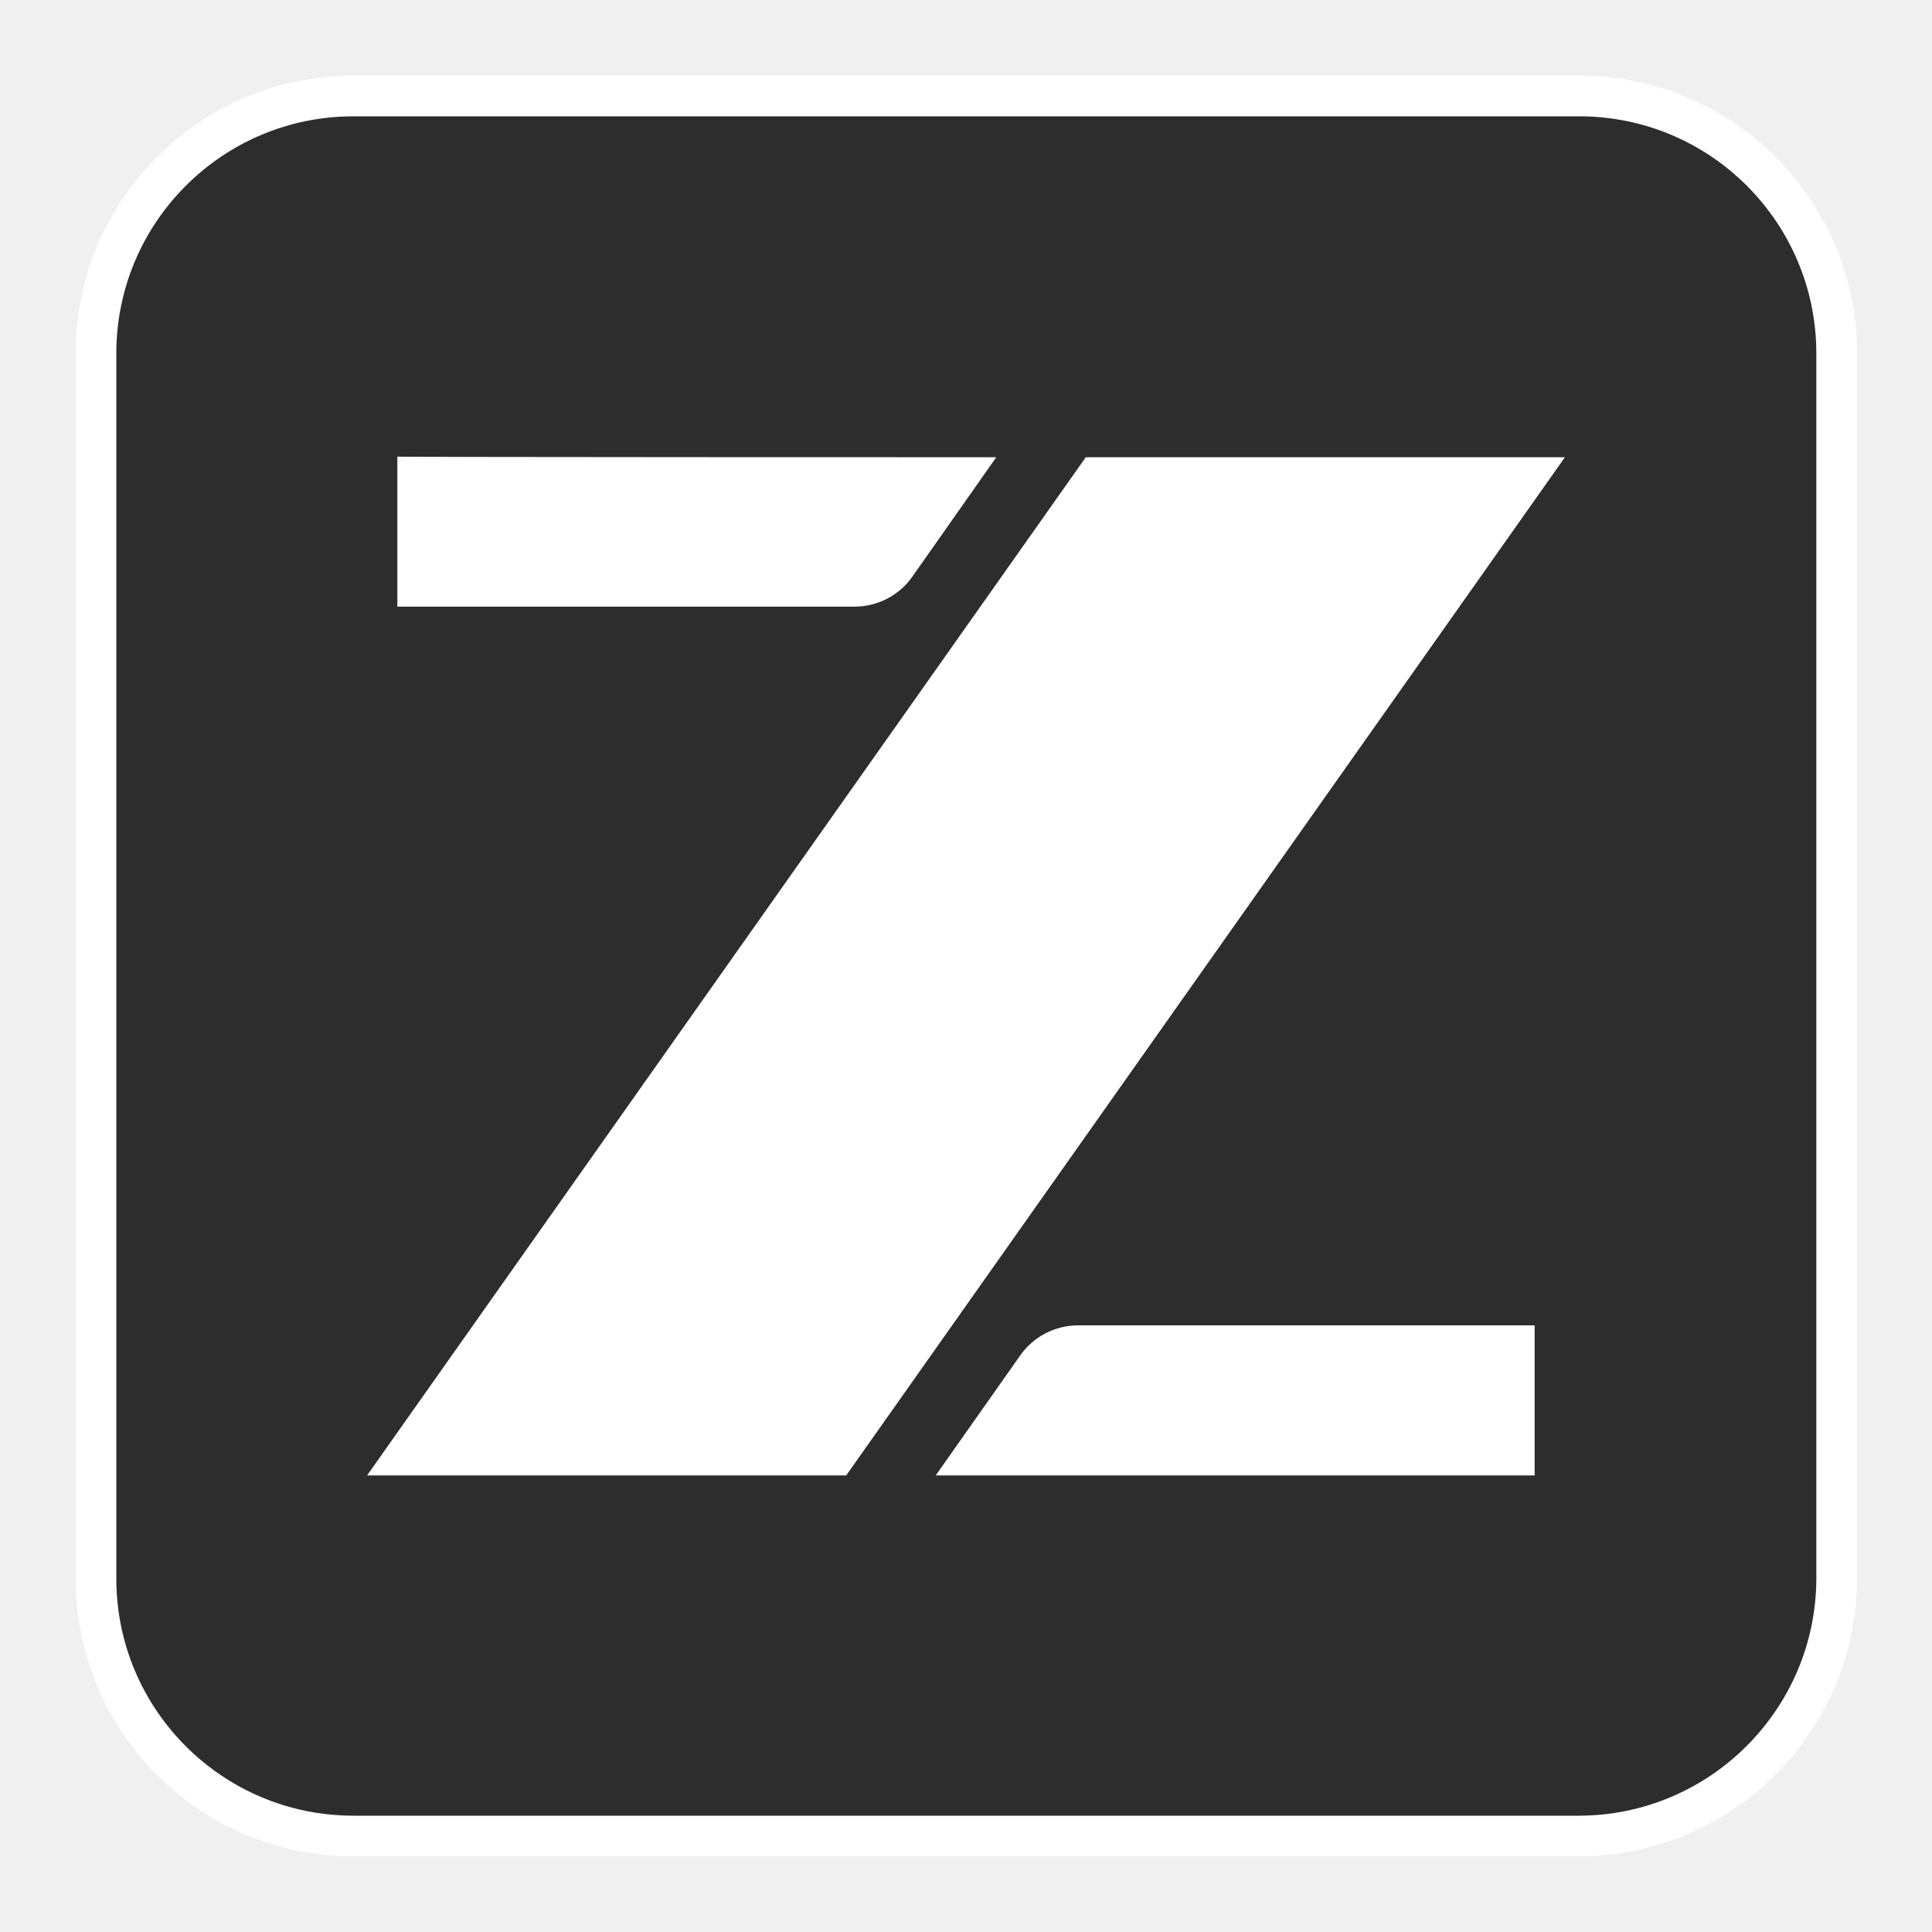
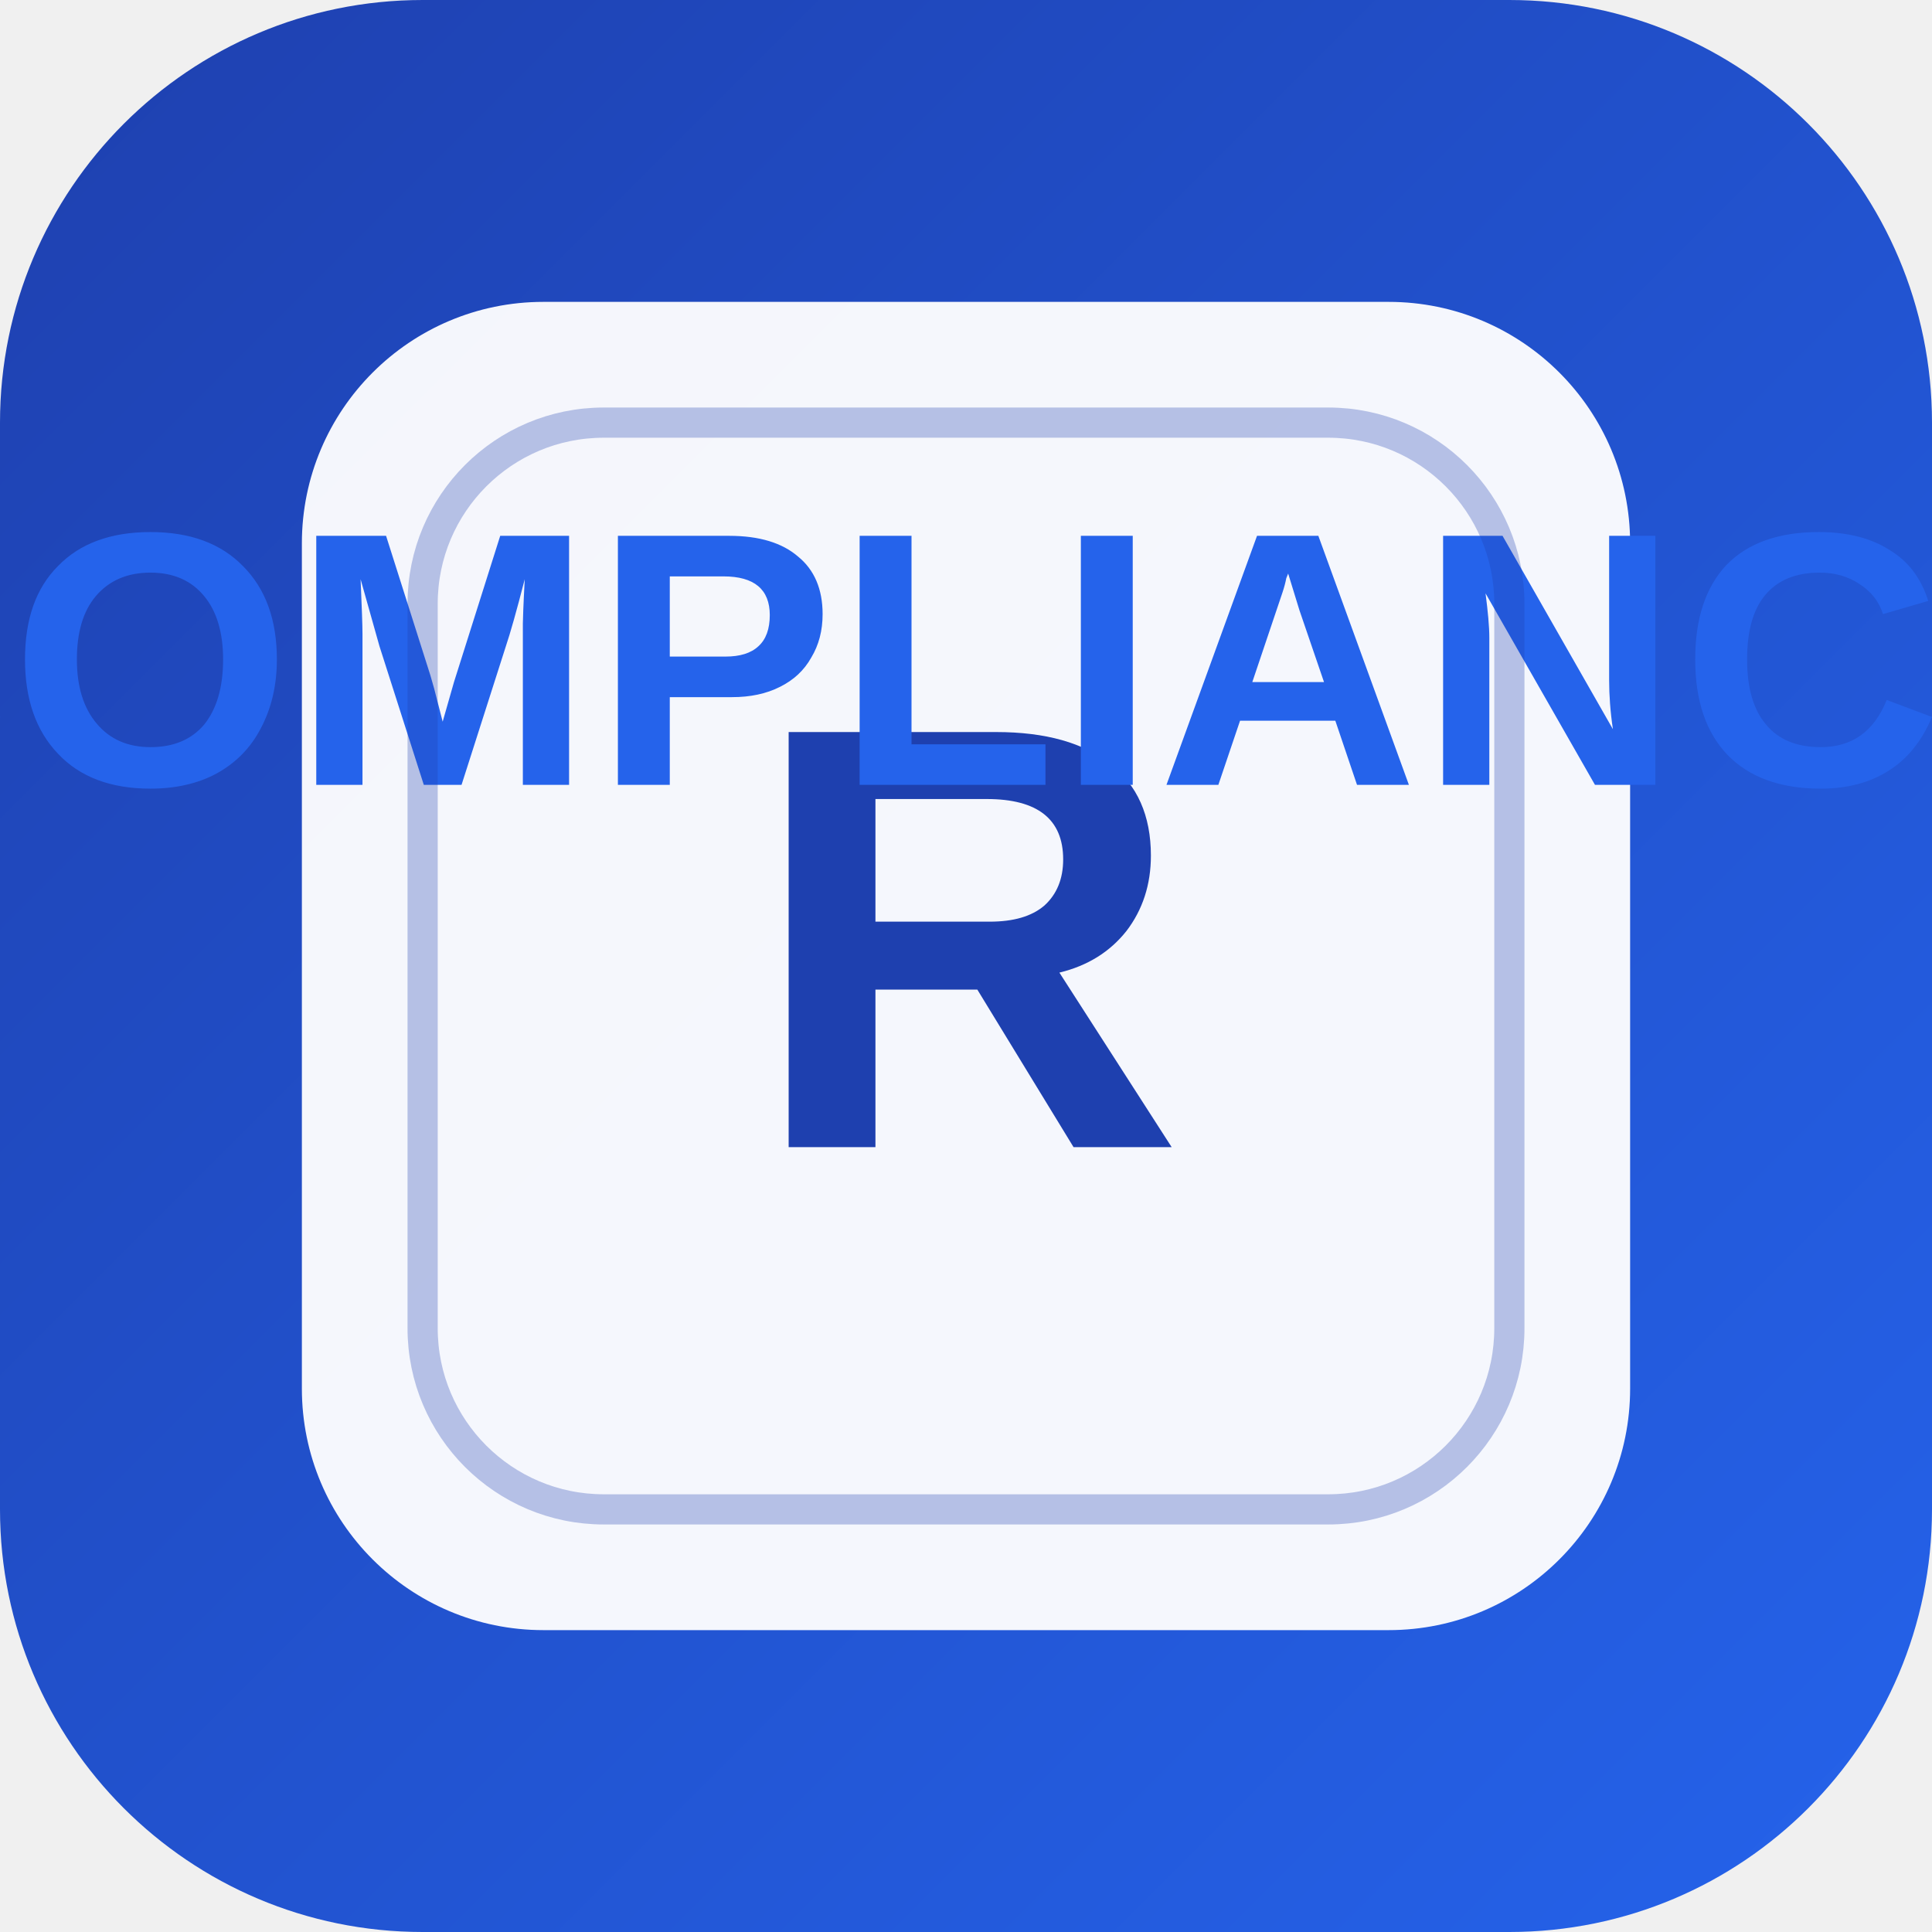
- <svg xmlns="http://www.w3.org/2000/svg" version="1.1" x="0px" y="0px" viewBox="0 0 30 30" style="enable-background:new 0 0 30 30;" xml:space="preserve">
+ <svg xmlns="http://www.w3.org/2000/svg" version="1.1" id="ria-icon" x="0px" y="0px" viewBox="0 0 32 32" style="enable-background:new 0 0 32 32;" xml:space="preserve">
  <defs>
-     <style type="text/css">
-     .st194{fill:#2D2D2D;stroke:#FFFFFF;stroke-width:0.632;stroke-miterlimit:10;}
-     .st23{fill:#FFFFFF;}
- 
-     .z-breathe {
-       animation: breathe 2.5s ease-in-out infinite;
-     }
- 
-     @keyframes breathe {
-       0%, 100% { opacity: 0.7; }
-       50% { opacity: 1; }
-     }
-   </style>
+     <linearGradient id="modernBlue" x1="0%" y1="0%" x2="100%" y2="100%">
+       <stop offset="0%" style="stop-color:#1E40AF;stop-opacity:1" />
+       <stop offset="100%" style="stop-color:#2563EB;stop-opacity:1" />
+     </linearGradient>
  </defs>
  <g>
-     <path class="st194" d="M24.51,28.51H5.49c-2.21,0-4-1.79-4-4V5.49c0-2.21,1.79-4,4-4h19.03c2.21,0,4,1.79,4,4v19.03     C28.51,26.72,26.72,28.51,24.51,28.51z" />
-     <g class="z-breathe">
-       <path class="st23" d="M15.47,7.1l-1.3,1.85c-0.2,0.29-0.54,0.47-0.9,0.47h-7.1V7.09C6.16,7.1,15.47,7.1,15.47,7.1z" />
-       <polygon class="st23" points="24.3,7.1 13.14,22.91 5.7,22.91 16.86,7.1" />
-       <path class="st23" d="M14.53,22.91l1.31-1.86c0.2-0.29,0.54-0.47,0.9-0.47h7.09v2.33H14.53z" />
+     <rect width="32" height="32" rx="7" ry="7" fill="url(#modernBlue)" />
+     <g transform="translate(16, 16)">
+       <rect x="-11" y="-11" width="22" height="22" rx="4" fill="#FFFFFF" opacity="0.95" />
+       <g>
+         <text font-family="Arial, sans-serif" font-size="10" font-weight="bold" text-anchor="middle" x="0" y="3" fill="#1E40AF">R</text>
+         <text font-family="Arial, sans-serif" font-size="6" font-weight="600" text-anchor="middle" x="0" y="-3" fill="#2563EB">COMPLIANCE</text>
+       </g>
+       <rect x="-9" y="-9" width="18" height="18" fill="none" stroke="#1E40AF" stroke-width="0.5" opacity="0.3" rx="3" />
    </g>
  </g>
</svg>
